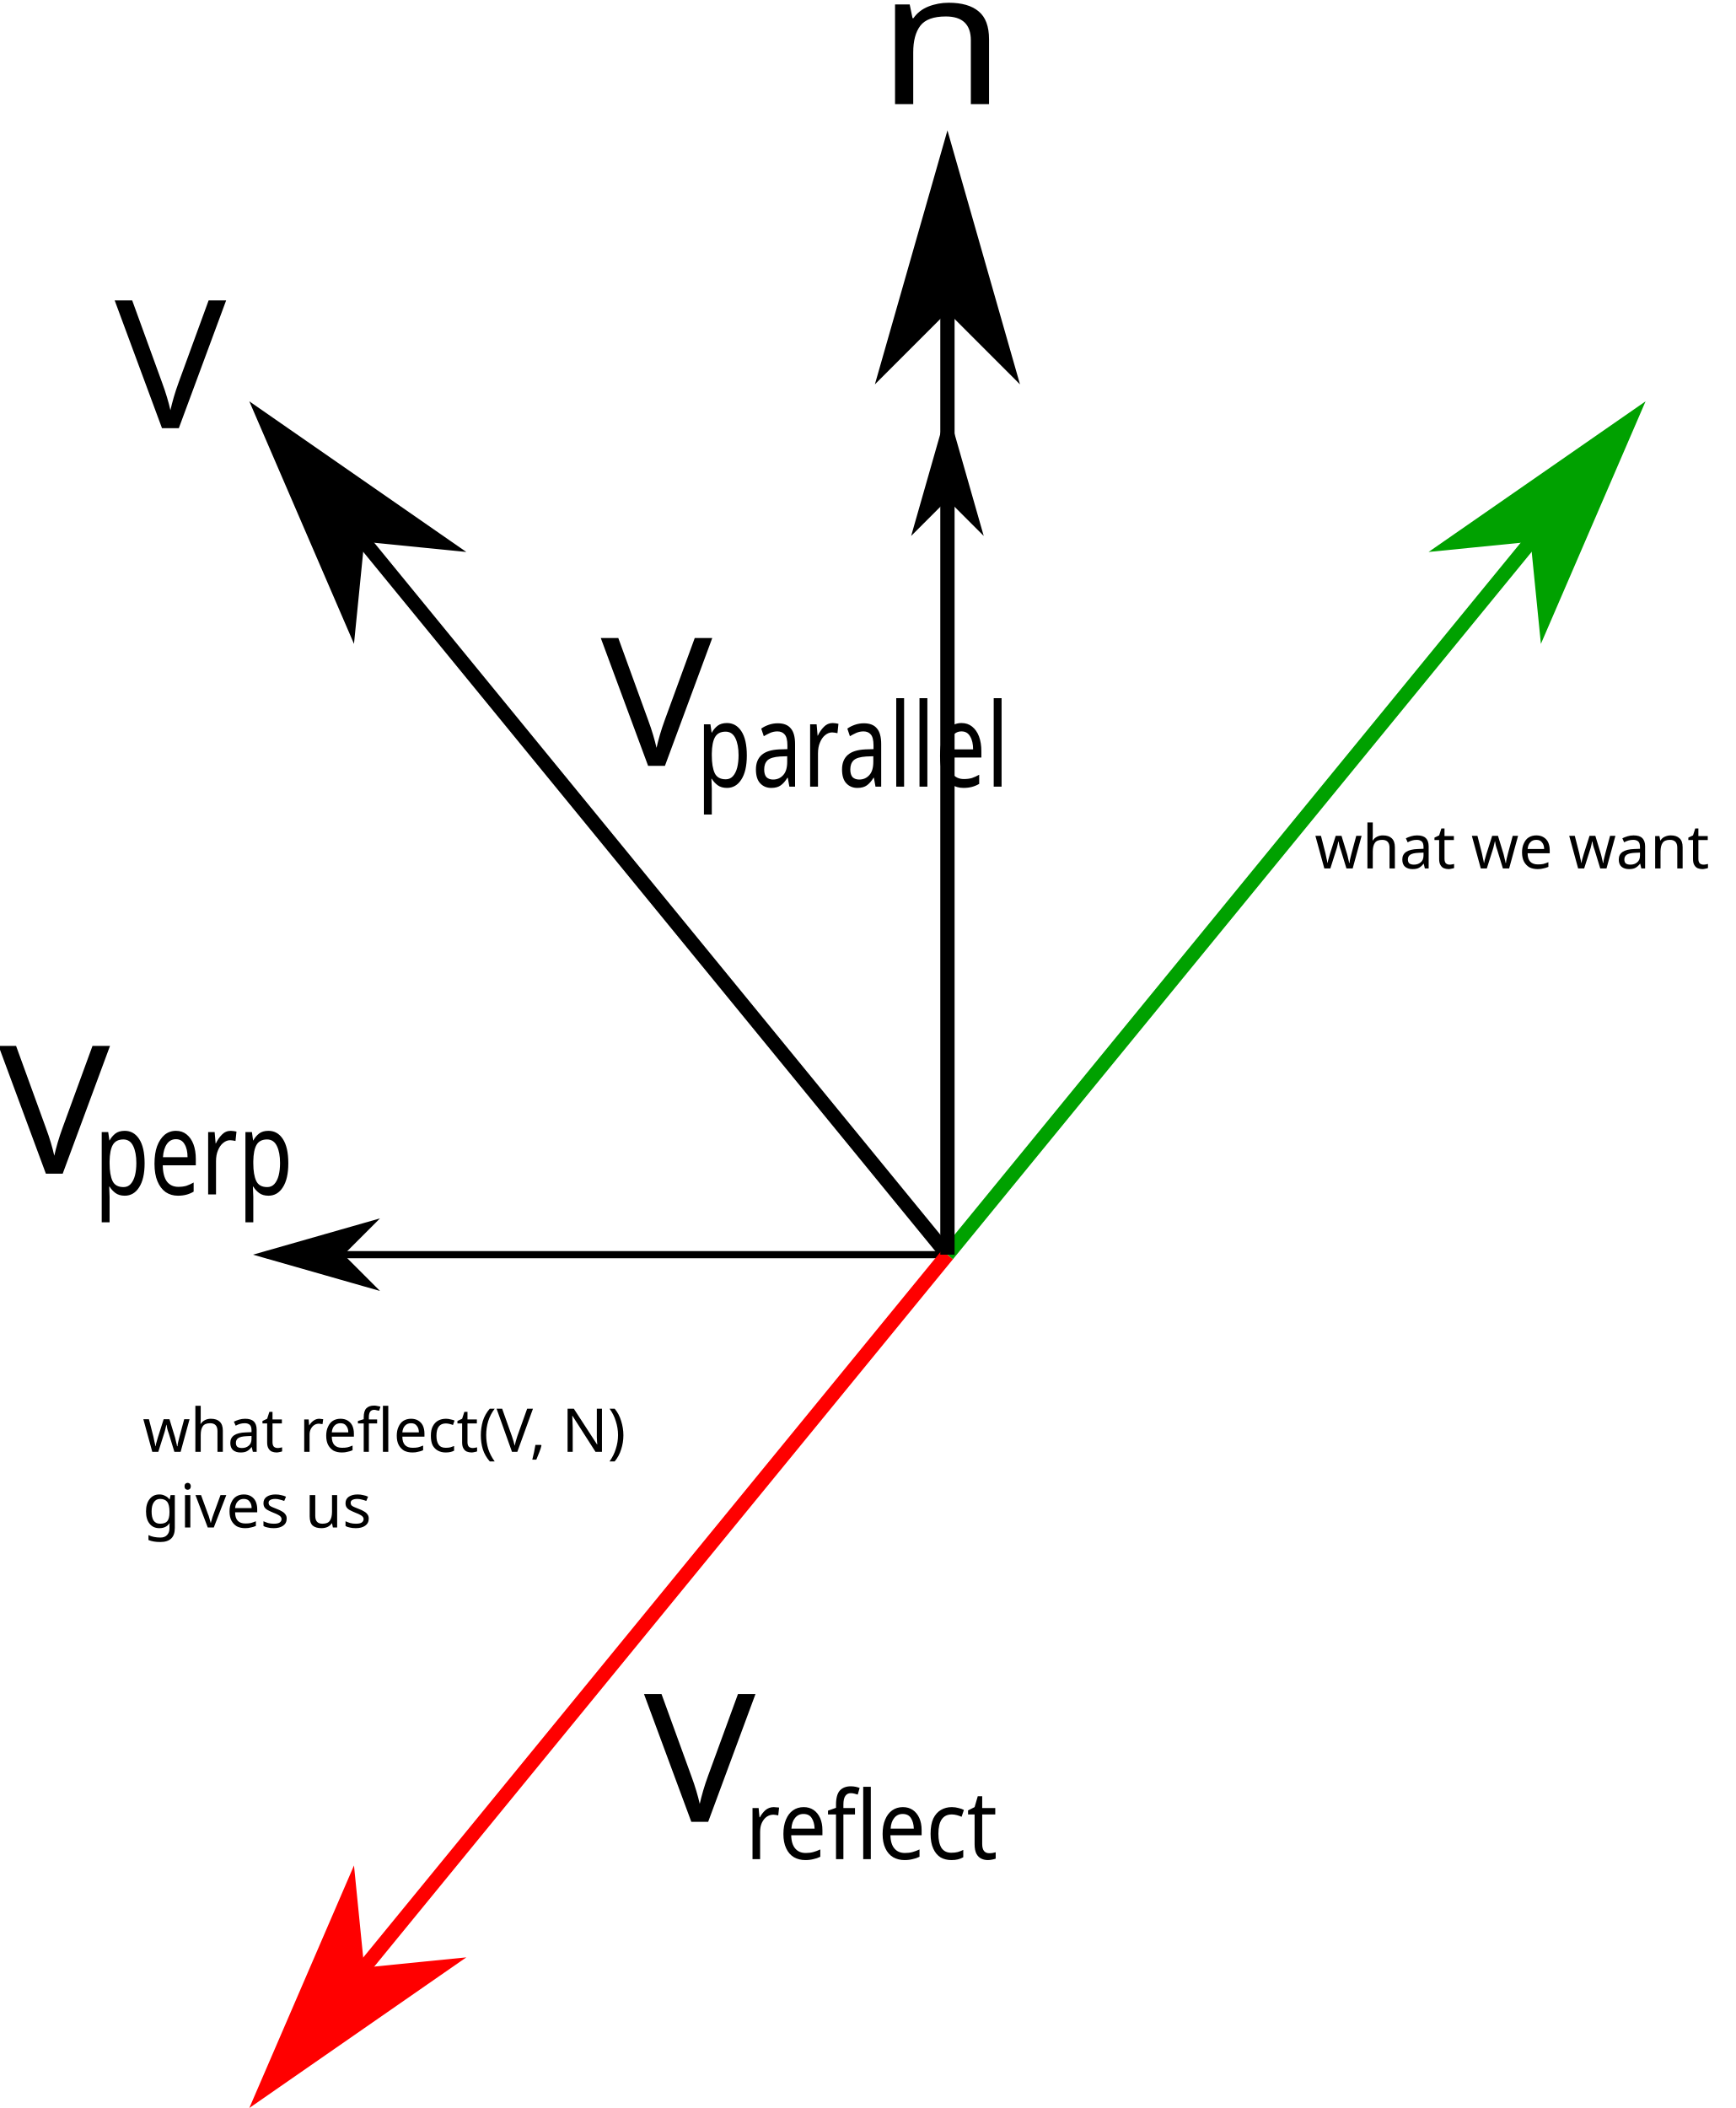
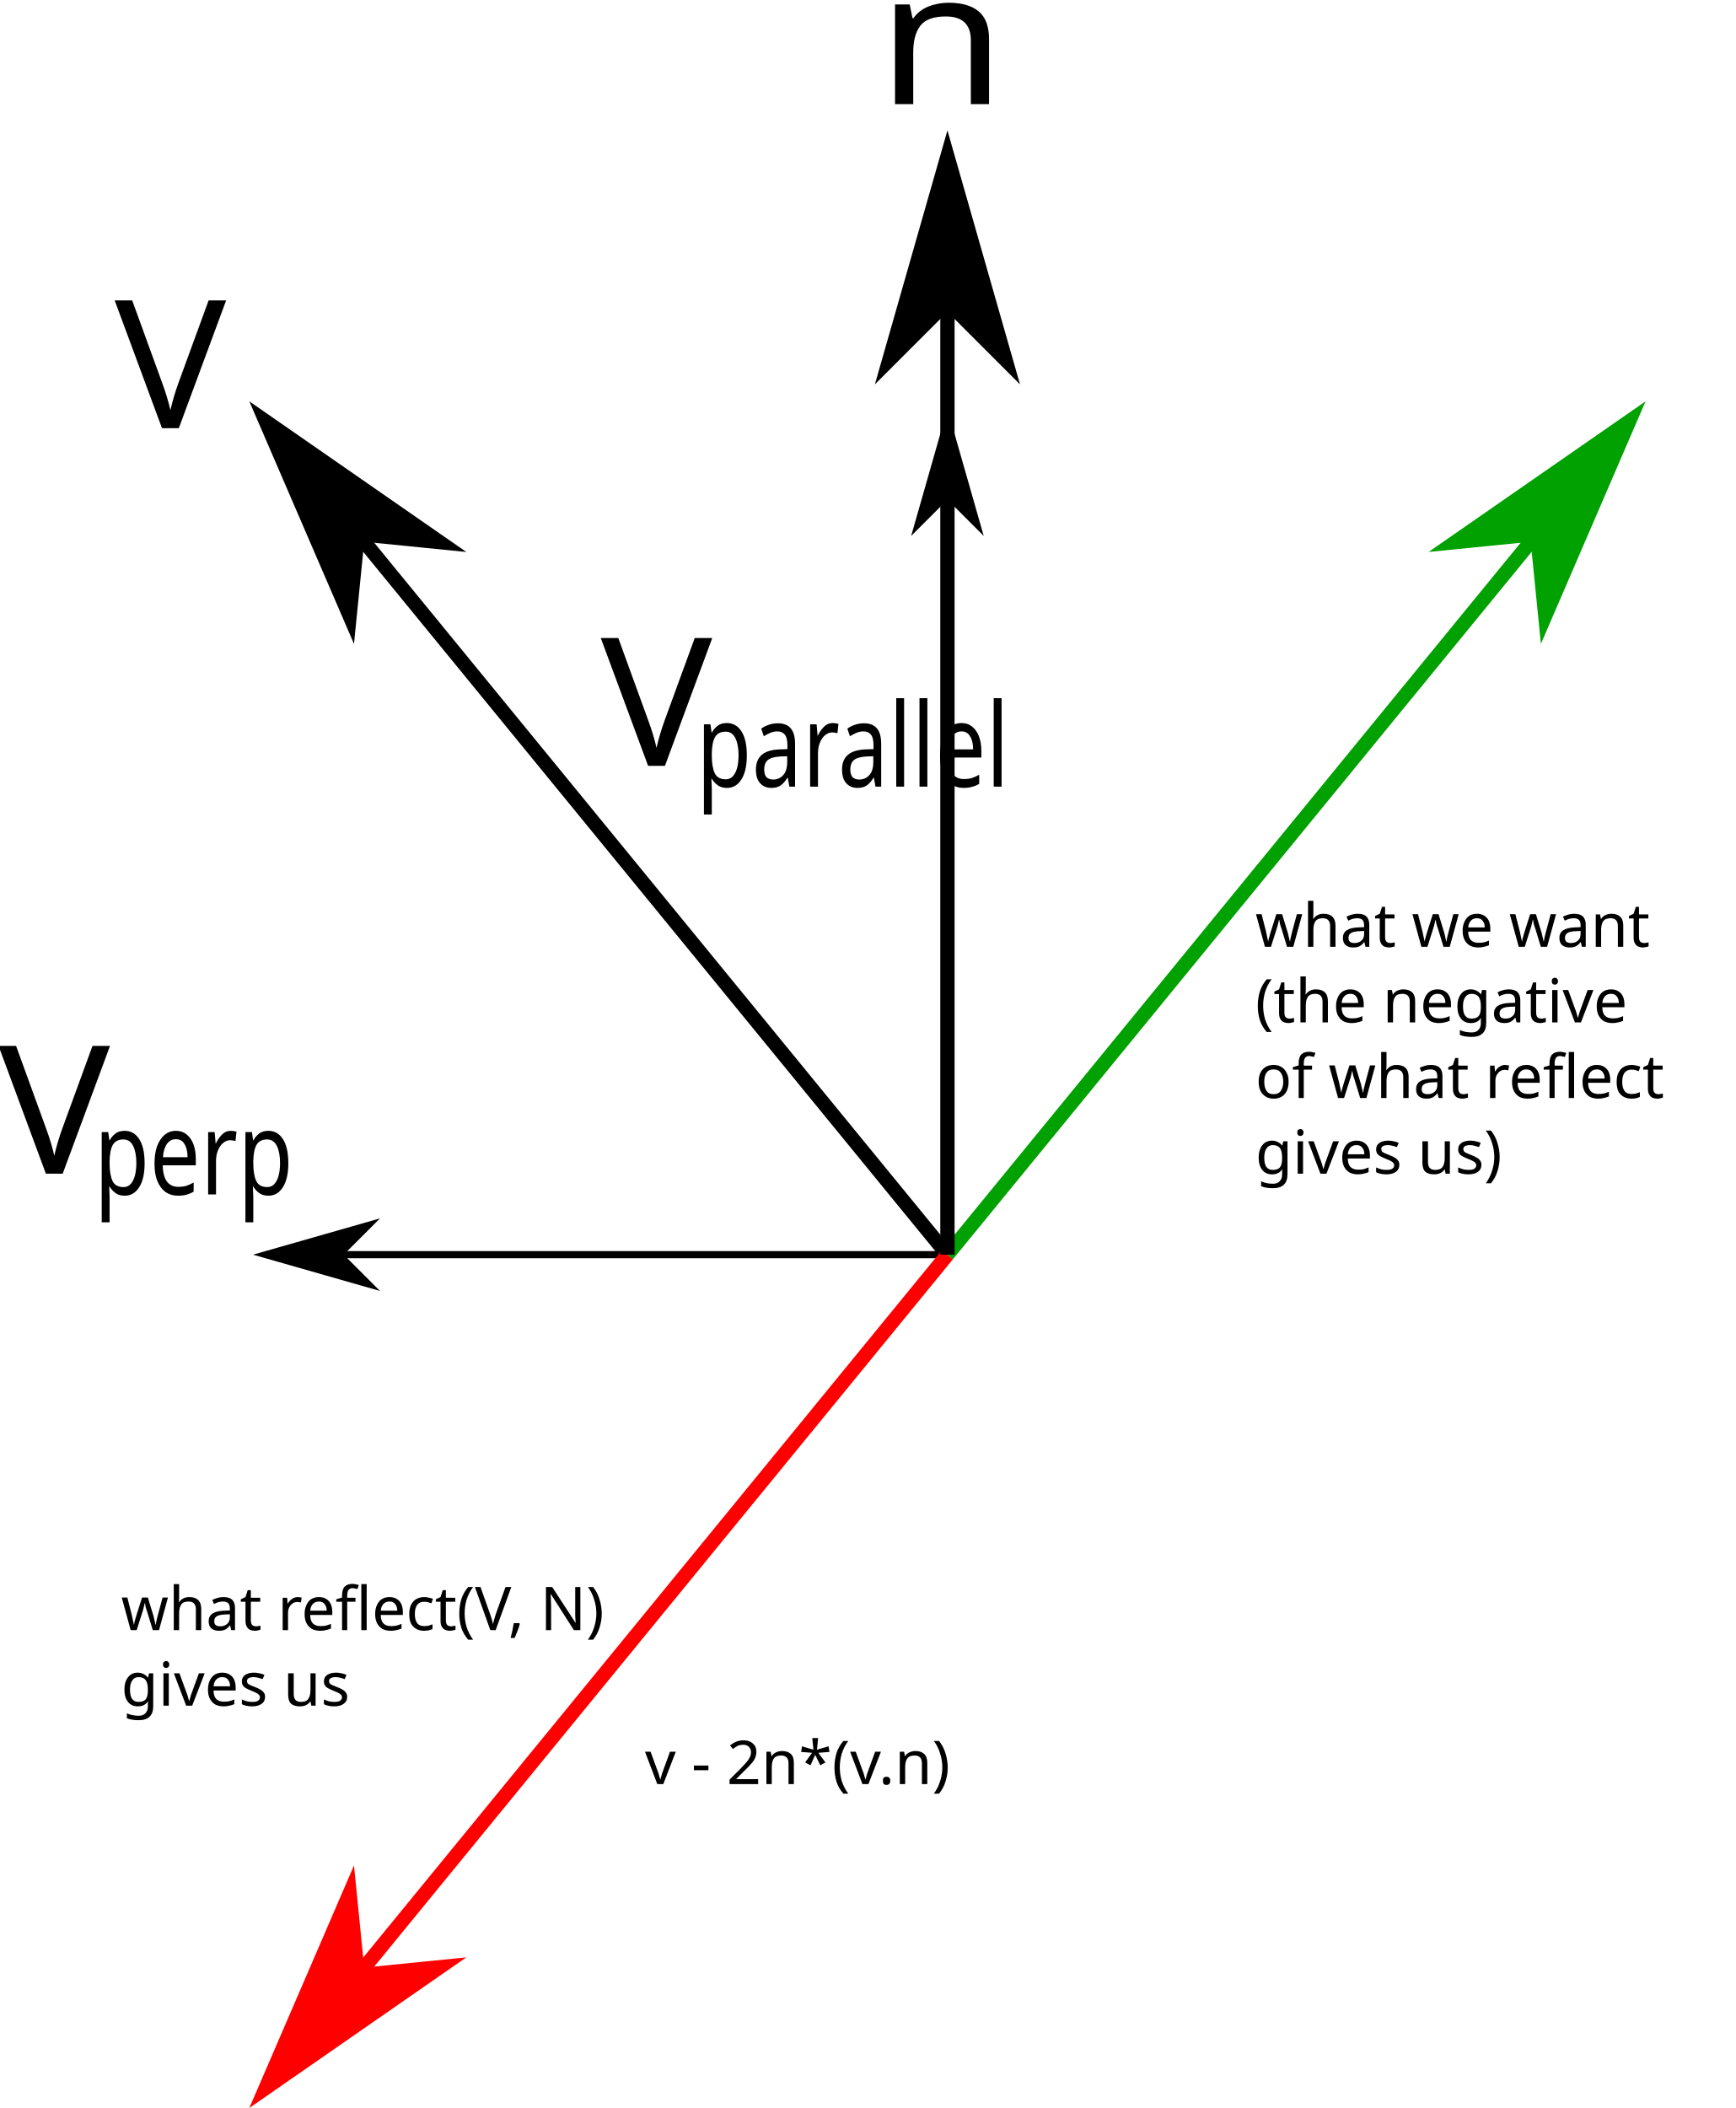
<svg xmlns="http://www.w3.org/2000/svg" width="121.46mm" height="147.504mm" viewBox="0 0 121.46 147.504" version="1.1" id="svg8">
  <defs id="defs2">
    <marker style="overflow:visible" id="marker2263" refX="0" refY="0" orient="auto">
      <path transform="matrix(-0.8,0,0,-0.8,-10,0)" style="fill:#000000;fill-opacity:1;fill-rule:evenodd;stroke:#000000;stroke-width:1pt;stroke-opacity:1" d="M 0,0 5,-5 -12.5,0 5,5 Z" id="path2261" />
    </marker>
    <marker orient="auto" refY="0" refX="0" id="marker1153" style="overflow:visible">
      <path id="path1151" d="M 0,0 5,-5 -12.5,0 5,5 Z" style="fill:#000000;fill-opacity:1;fill-rule:evenodd;stroke:#000000;stroke-width:1pt;stroke-opacity:1" transform="matrix(-0.8,0,0,-0.8,-10,0)" />
    </marker>
    <marker style="overflow:visible" id="marker1117" refX="0" refY="0" orient="auto">
      <path transform="matrix(-0.8,0,0,-0.8,-10,0)" style="fill:#000000;fill-opacity:1;fill-rule:evenodd;stroke:#000000;stroke-width:1pt;stroke-opacity:1" d="M 0,0 5,-5 -12.5,0 5,5 Z" id="path1115" />
    </marker>
    <marker orient="auto" refY="0" refX="0" id="Arrow1Lend" style="overflow:visible">
      <path id="path822" d="M 0,0 5,-5 -12.5,0 5,5 Z" style="fill:#000000;fill-opacity:1;fill-rule:evenodd;stroke:#000000;stroke-width:1pt;stroke-opacity:1" transform="matrix(-0.8,0,0,-0.8,-10,0)" />
    </marker>
    <marker orient="auto" refY="0" refX="0" id="marker1153-9" style="overflow:visible">
      <path id="path1151-1" d="M 0,0 5,-5 -12.5,0 5,5 Z" style="fill:#ff0000;fill-opacity:1;fill-rule:evenodd;stroke:#ff0000;stroke-width:1pt;stroke-opacity:1" transform="matrix(-0.8,0,0,-0.8,-10,0)" />
    </marker>
    <marker orient="auto" refY="0" refX="0" id="marker1153-9-1" style="overflow:visible">
      <path id="path1151-1-0" d="M 0,0 5,-5 -12.5,0 5,5 Z" style="fill:#00a100;fill-opacity:1;fill-rule:evenodd;stroke:#00a100;stroke-width:1pt;stroke-opacity:1" transform="matrix(-0.8,0,0,-0.8,-10,0)" />
    </marker>
  </defs>
  <g id="layer1" transform="translate(-23.65658,-71.62314)">
    <path style="fill:none;stroke:#000000;stroke-width:0.5;stroke-linecap:butt;stroke-linejoin:miter;stroke-miterlimit:4;stroke-dasharray:none;stroke-opacity:1;marker-end:url(#Arrow1Lend)" d="M 89.958,159.417 V 101.208" id="path817" />
    <path style="fill:none;stroke:#000000;stroke-width:0.5;stroke-linecap:butt;stroke-linejoin:miter;stroke-miterlimit:4;stroke-dasharray:none;stroke-opacity:1;marker-end:url(#marker1117)" d="M 89.958,159.417 H 42.333" id="path1107" />
    <path style="fill:none;stroke:#000000;stroke-width:1;stroke-linecap:butt;stroke-linejoin:miter;stroke-miterlimit:4;stroke-dasharray:none;stroke-opacity:1;marker-end:url(#marker1153)" d="M 89.958,159.417 42.333,101.208" id="path1143" />
    <path style="fill:none;stroke:#ff0000;stroke-width:1;stroke-linecap:butt;stroke-linejoin:miter;stroke-miterlimit:4;stroke-dasharray:none;stroke-opacity:1;marker-end:url(#marker1153-9)" d="m 89.958,159.417 -47.625,58.208" id="path1143-0" />
    <text xml:space="preserve" style="font-style:normal;font-weight:normal;font-size:12.764px;line-height:1.25;font-family:sans-serif;letter-spacing:0px;word-spacing:0px;fill:#000000;fill-opacity:1;stroke:none;stroke-width:0.798" x="31.097" y="103.494" id="text1648" transform="scale(1.018783,0.9815633)">
      <tspan id="tspan1646" x="31.097" y="103.494" style="stroke-width:0.798">V</tspan>
    </text>
-     <text xml:space="preserve" style="font-style:normal;font-weight:normal;font-size:12.764px;line-height:1.25;font-family:sans-serif;letter-spacing:0px;word-spacing:0px;fill:#000000;fill-opacity:1;stroke:none;stroke-width:0.798" x="67.456" y="202.844" id="text1648-7" transform="scale(1.018783,0.9815633)">
-       <tspan id="tspan1646-0" x="67.456" y="202.844" style="stroke-width:0.798">V</tspan>
-     </text>
-     <text xml:space="preserve" style="font-style:normal;font-weight:normal;font-size:6.304px;line-height:1.25;font-family:sans-serif;letter-spacing:0px;word-spacing:0px;fill:#000000;fill-opacity:1;stroke:none;stroke-width:0.394" x="80.283" y="190.494" id="text1676" transform="scale(0.9443725,1.058904)">
-       <tspan id="tspan1674" x="80.283" y="190.494" style="stroke-width:0.394">reflect</tspan>
-     </text>
    <text xml:space="preserve" style="font-style:normal;font-weight:normal;font-size:12.764px;line-height:1.25;font-family:sans-serif;letter-spacing:0px;word-spacing:0px;fill:#000000;fill-opacity:1;stroke:none;stroke-width:0.798" x="64.488" y="127.562" id="text1648-0" transform="scale(1.018783,0.9815633)">
      <tspan id="tspan1646-4" x="64.488" y="127.562" style="stroke-width:0.798">V</tspan>
    </text>
    <text xml:space="preserve" style="font-style:normal;font-weight:normal;font-size:7.171px;line-height:1.25;font-family:sans-serif;letter-spacing:0px;word-spacing:0px;fill:#000000;fill-opacity:1;stroke:none;stroke-width:0.448" x="82.154" y="111.599" id="text1698" transform="scale(0.8810577,1.134999)">
      <tspan id="tspan1696" x="82.154" y="111.599" style="stroke-width:0.448">parallel</tspan>
    </text>
-     <text xml:space="preserve" style="font-style:normal;font-weight:normal;font-size:4.233px;line-height:1.25;font-family:sans-serif;letter-spacing:0px;word-spacing:0px;fill:#000000;fill-opacity:1;stroke:none;stroke-width:0.265" x="33.64" y="173.213" id="text1727">
-       <tspan id="tspan1725" x="33.64" y="173.213" style="stroke-width:0.265">what reflect(V, N)</tspan>
-       <tspan x="33.64" y="178.504" style="stroke-width:0.265" id="tspan1729">gives us</tspan>
+     <text xml:space="preserve" style="font-style:normal;font-weight:normal;font-size:4.233px;line-height:1.25;font-family:sans-serif;letter-spacing:0px;word-spacing:0px;fill:#000000;fill-opacity:1;stroke:none;stroke-width:0.265" x="32.128" y="185.686" id="text1727">
+       <tspan id="tspan1725" x="32.128" y="185.686" style="stroke-width:0.265">what reflect(V, N)</tspan>
+       <tspan x="32.128" y="190.978" style="stroke-width:0.265" id="tspan1729">gives us</tspan>
    </text>
    <path style="fill:none;stroke:#00a100;stroke-width:1;stroke-linecap:butt;stroke-linejoin:miter;stroke-miterlimit:4;stroke-dasharray:none;stroke-opacity:1;marker-end:url(#marker1153-9-1)" d="M 89.958,159.417 137.583,101.208" id="path1143-0-4" />
    <text xml:space="preserve" style="font-style:normal;font-weight:normal;font-size:12.764px;line-height:1.25;font-family:sans-serif;letter-spacing:0px;word-spacing:0px;fill:#000000;fill-opacity:1;stroke:none;stroke-width:0.798" x="23.121" y="156.635" id="text1648-0-0" transform="scale(1.018783,0.9815633)">
      <tspan id="tspan1646-4-5" x="23.121" y="156.635" style="stroke-width:0.798">V</tspan>
    </text>
    <text xml:space="preserve" style="font-style:normal;font-weight:normal;font-size:7.171px;line-height:1.25;font-family:sans-serif;letter-spacing:0px;word-spacing:0px;fill:#000000;fill-opacity:1;stroke:none;stroke-width:0.448" x="34.32" y="136.742" id="text1698-5" transform="scale(0.8810577,1.134999)">
      <tspan id="tspan1696-2" x="34.32" y="136.742" style="stroke-width:0.448">perp</tspan>
    </text>
-     <text xml:space="preserve" style="font-style:normal;font-weight:normal;font-size:4.233px;line-height:1.25;font-family:sans-serif;letter-spacing:0px;word-spacing:0px;fill:#000000;fill-opacity:1;stroke:none;stroke-width:0.265" x="115.661" y="132.391" id="text2232">
-       <tspan id="tspan2230" x="115.661" y="132.391" style="stroke-width:0.265">what we want</tspan>
+     <text xml:space="preserve" style="font-style:normal;font-weight:normal;font-size:4.233px;line-height:1.25;font-family:sans-serif;letter-spacing:0px;word-spacing:0px;fill:#000000;fill-opacity:1;stroke:none;stroke-width:0.265" x="111.503" y="137.872" id="text2232">
+       <tspan id="tspan2230" x="111.503" y="137.872" style="stroke-width:0.265">what we want</tspan>
+       <tspan x="111.503" y="143.164" style="stroke-width:0.265" id="tspan924">(the negative</tspan>
+       <tspan x="111.503" y="148.455" style="stroke-width:0.265" id="tspan926">of what reflect</tspan>
+       <tspan x="111.503" y="153.747" style="stroke-width:0.265" id="tspan928">gives us)</tspan>
    </text>
    <path style="fill:none;stroke:#000000;stroke-width:1;stroke-linecap:butt;stroke-linejoin:miter;stroke-miterlimit:4;stroke-dasharray:none;stroke-opacity:1;marker-end:url(#marker2263)" d="M 89.958,159.417 V 82.688" id="path2253" />
    <text xml:space="preserve" style="font-style:normal;font-weight:normal;font-size:13.756px;line-height:1.25;font-family:sans-serif;letter-spacing:0px;word-spacing:0px;fill:#000000;fill-opacity:1;stroke:none;stroke-width:0.86" x="80.419" y="83.455" id="text2345" transform="scale(1.057625,0.9455145)">
      <tspan id="tspan2343" x="80.419" y="83.455" style="stroke-width:0.86">n</tspan>
    </text>
+     <text xml:space="preserve" style="font-style:normal;font-weight:normal;font-size:4.233px;line-height:1.25;font-family:sans-serif;letter-spacing:0px;word-spacing:0px;fill:#000000;fill-opacity:1;stroke:none;stroke-width:0.265" x="68.792" y="196.458" id="text932">
+       <tspan id="tspan930" x="68.792" y="196.458" style="stroke-width:0.265">v - 2n*(v.n)</tspan>
+     </text>
  </g>
</svg>
